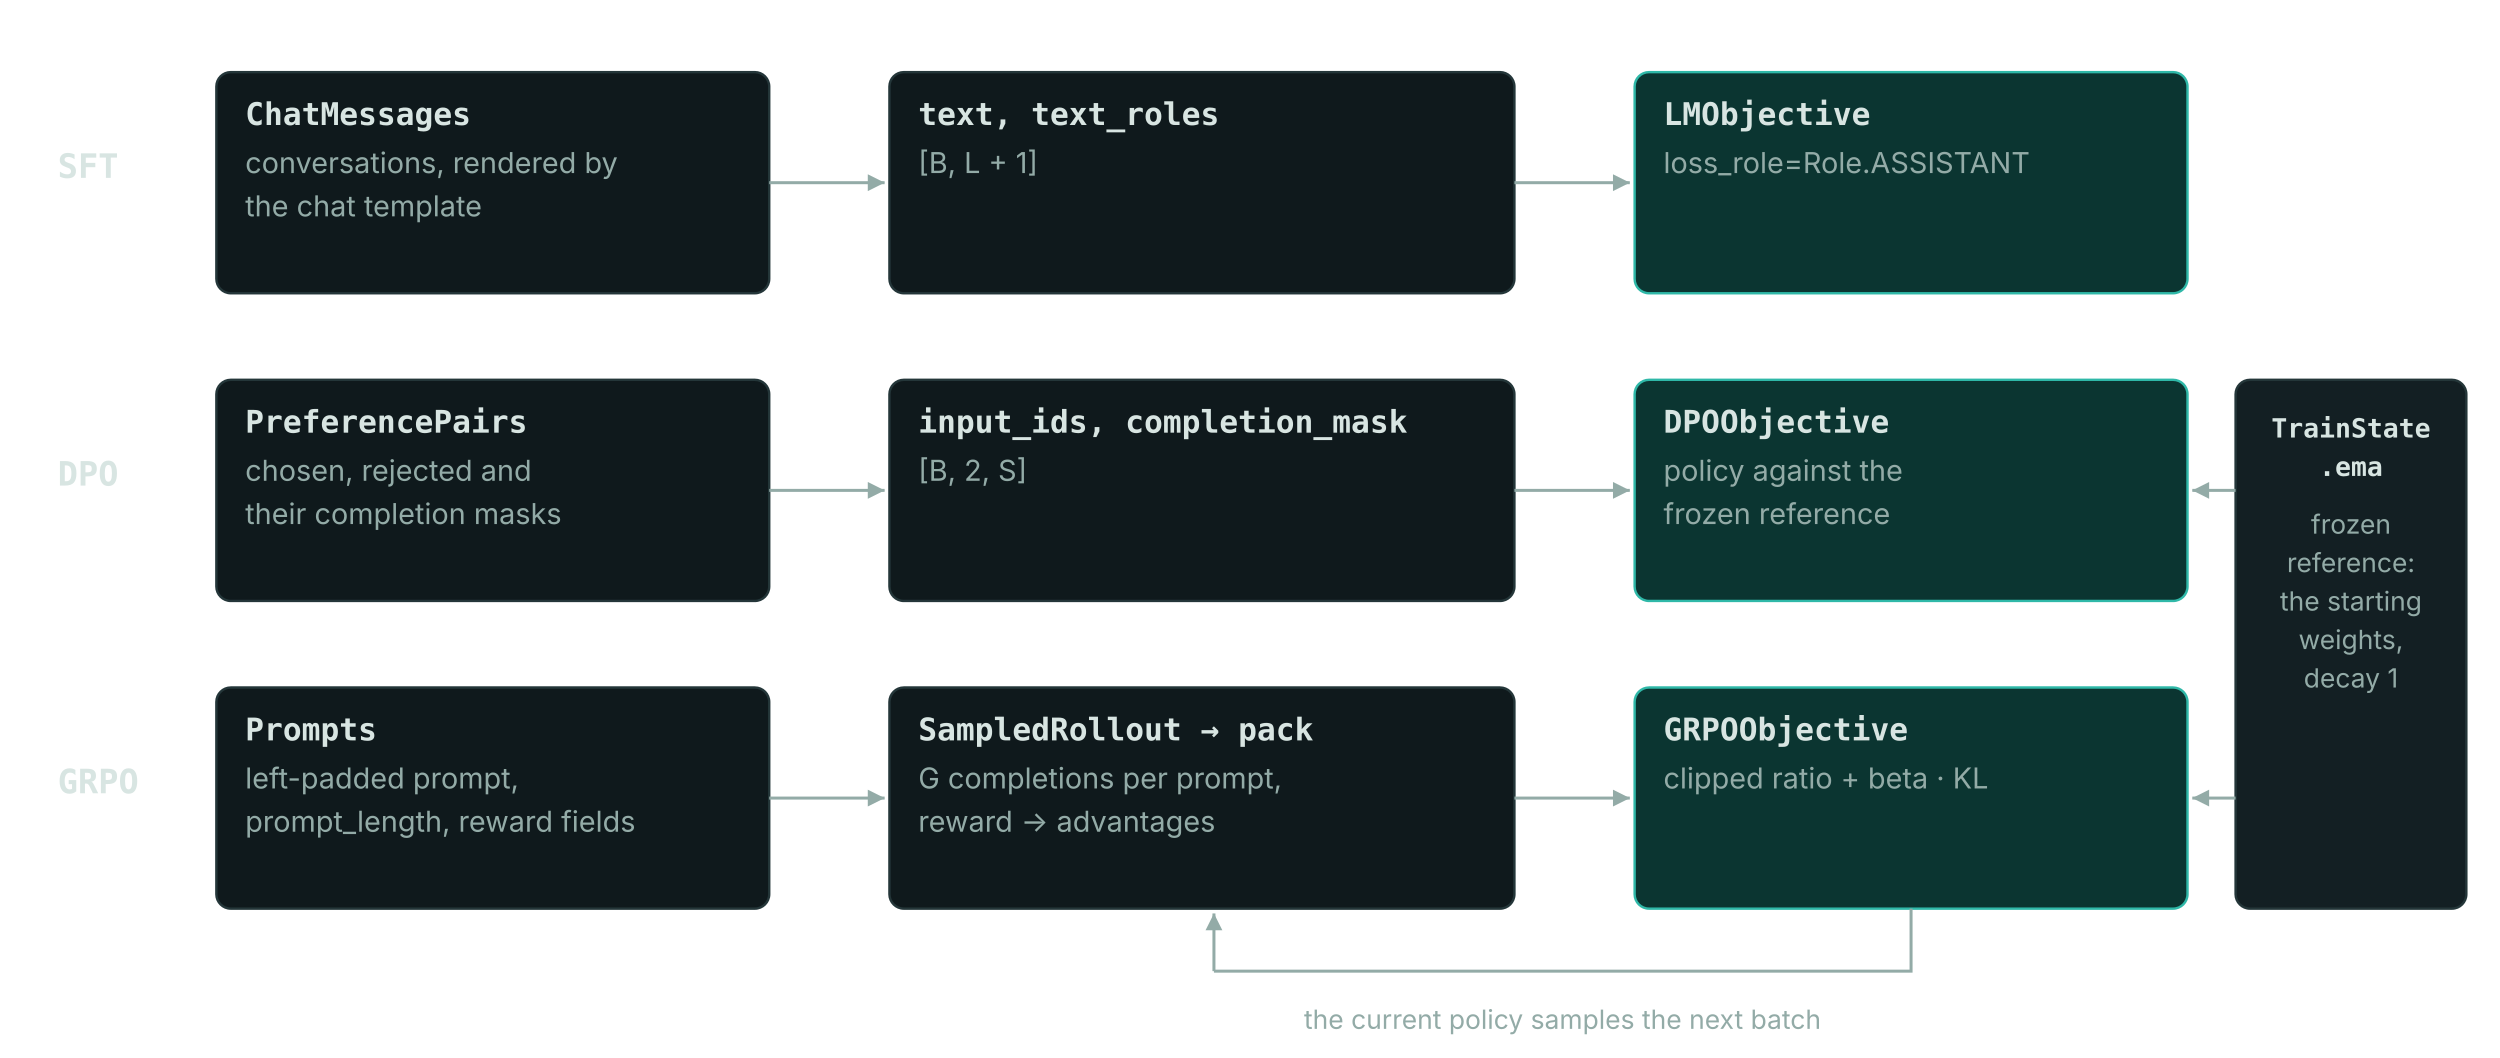
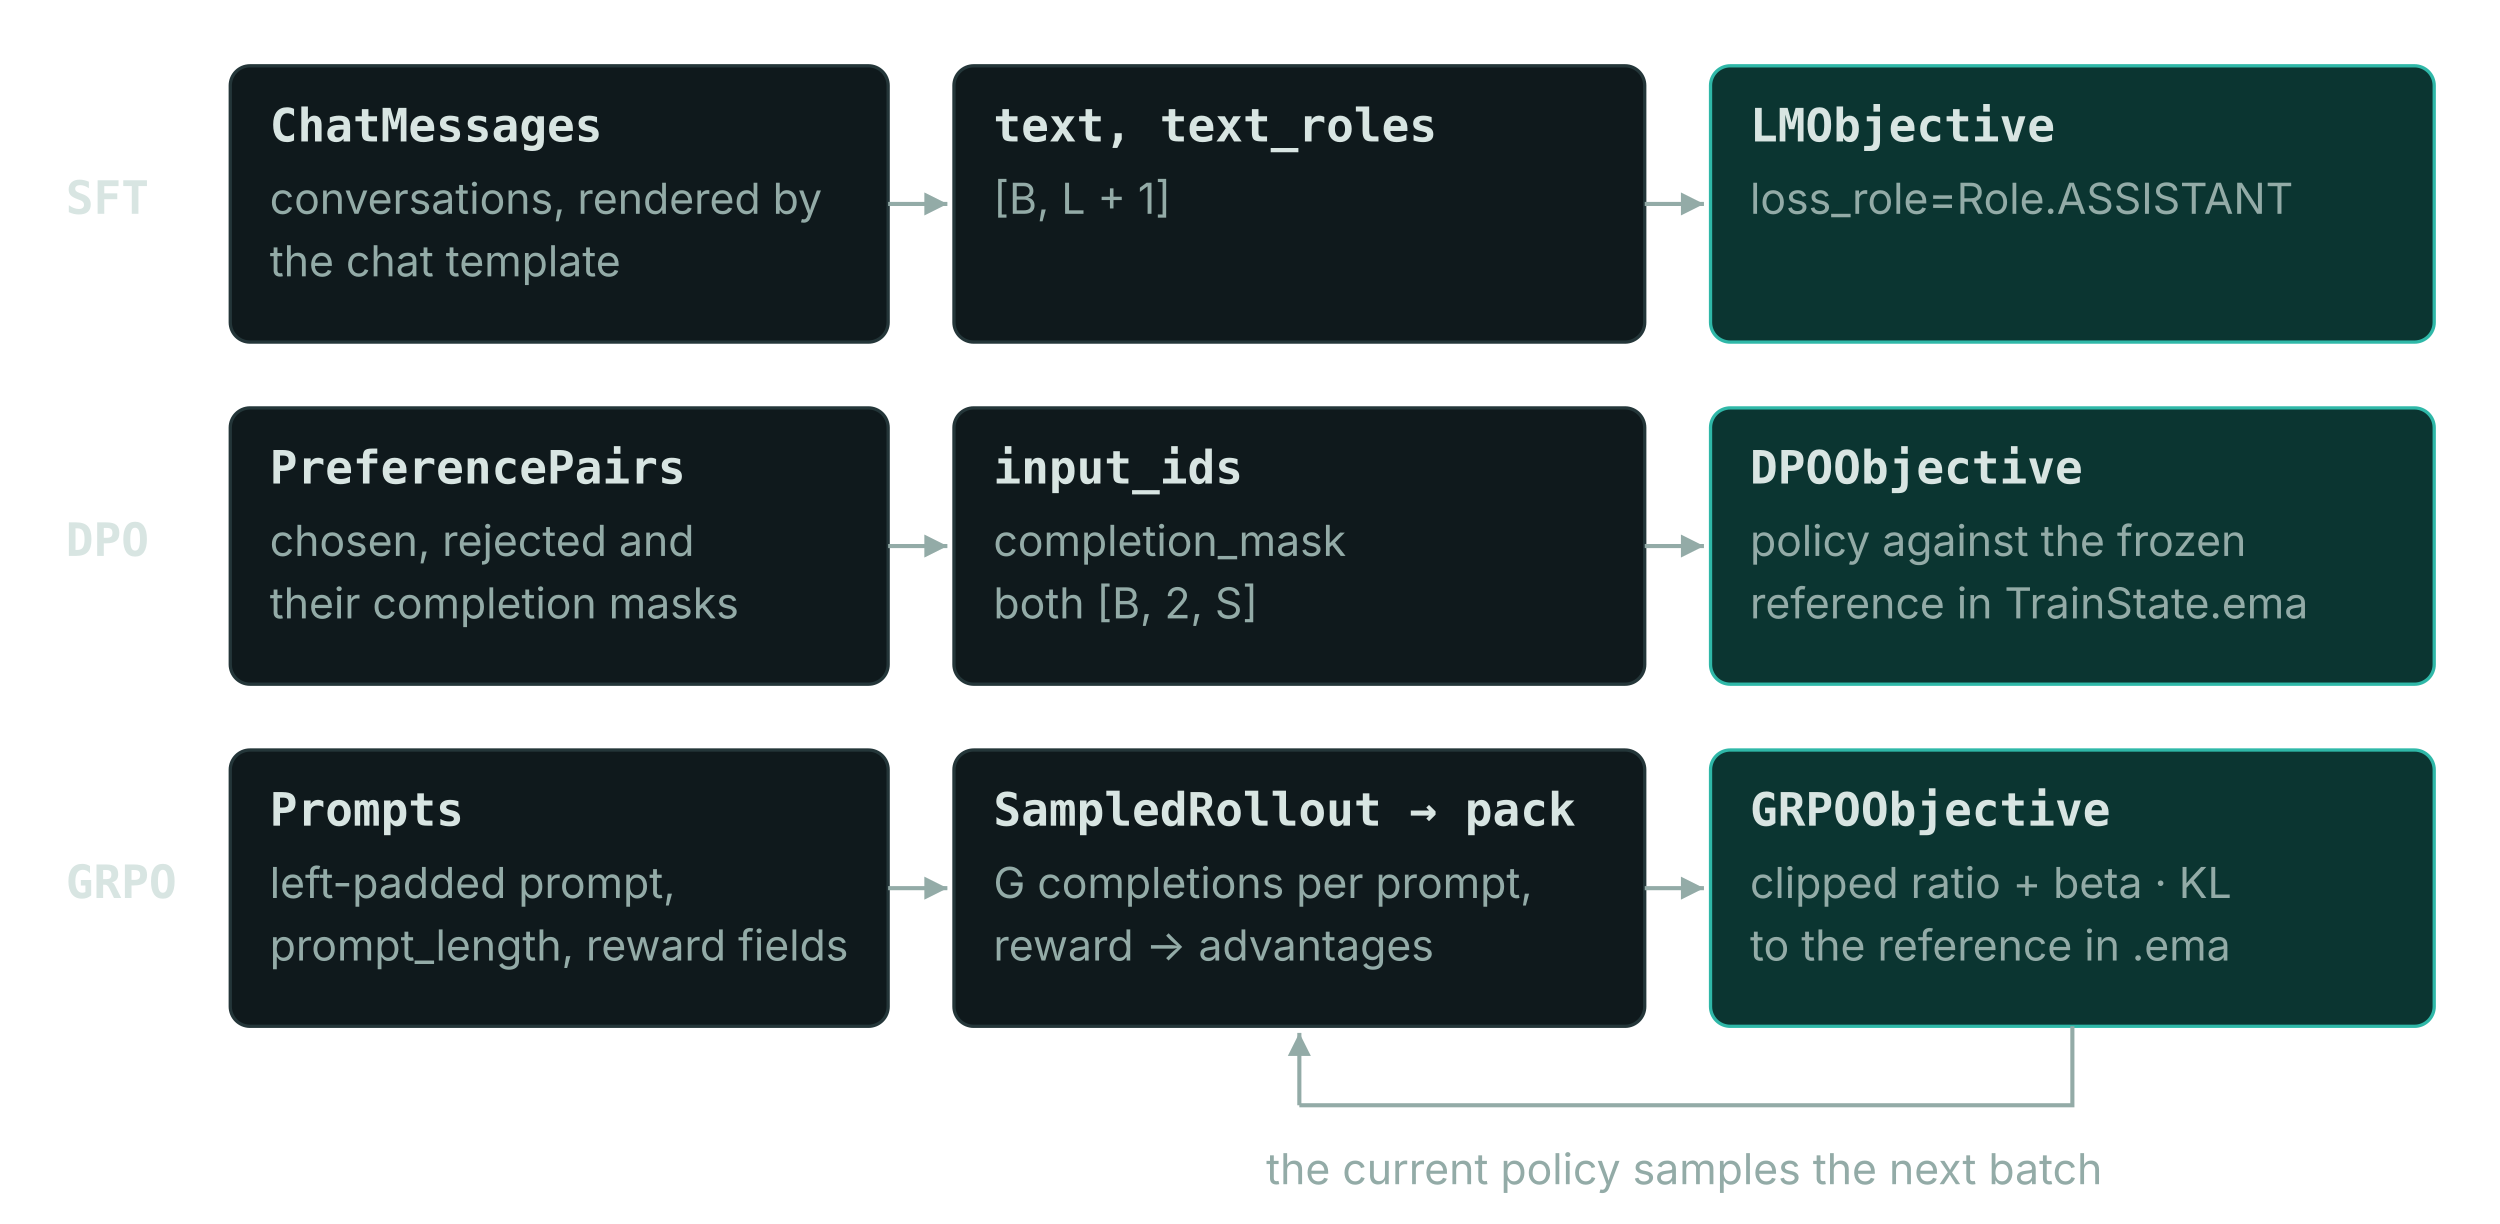
- <svg xmlns="http://www.w3.org/2000/svg" viewBox="0 0 1040 440" width="1040" height="440" role="img">
-   <text x="24" y="74" font-family="'Geist Mono', 'JetBrains Mono', ui-monospace, Menlo, Consolas, monospace" font-size="14" font-weight="600" fill="#d8e5e2" text-anchor="start">SFT</text>
-   <rect x="90" y="30" width="230" height="92" rx="6" fill="#0f191c" stroke="#243639" stroke-width="1" />
-   <text x="102" y="52" font-family="'Geist Mono', 'JetBrains Mono', ui-monospace, Menlo, Consolas, monospace" font-size="13" font-weight="600" fill="#d8e5e2" text-anchor="start">ChatMessages</text>
-   <text x="102" y="72" font-family="Geist, Inter, -apple-system, 'Segoe UI', Helvetica, Arial, sans-serif" font-size="12" font-weight="400" fill="#93aba7" text-anchor="start">conversations, rendered by</text>
-   <text x="102" y="90" font-family="Geist, Inter, -apple-system, 'Segoe UI', Helvetica, Arial, sans-serif" font-size="12" font-weight="400" fill="#93aba7" text-anchor="start">the chat template</text>
-   <rect x="370" y="30" width="260" height="92" rx="6" fill="#0f191c" stroke="#243639" stroke-width="1" />
-   <text x="382" y="52" font-family="'Geist Mono', 'JetBrains Mono', ui-monospace, Menlo, Consolas, monospace" font-size="13" font-weight="600" fill="#d8e5e2" text-anchor="start">text, text_roles</text>
-   <text x="382" y="72" font-family="Geist, Inter, -apple-system, 'Segoe UI', Helvetica, Arial, sans-serif" font-size="12" font-weight="400" fill="#93aba7" text-anchor="start">[B, L + 1]</text>
-   <rect x="680" y="30" width="230" height="92" rx="6" fill="#0b3531" stroke="#2fb8a8" stroke-width="1" />
-   <text x="692" y="52" font-family="'Geist Mono', 'JetBrains Mono', ui-monospace, Menlo, Consolas, monospace" font-size="13" font-weight="600" fill="#d8e5e2" text-anchor="start">LMObjective</text>
-   <text x="692" y="72" font-family="Geist, Inter, -apple-system, 'Segoe UI', Helvetica, Arial, sans-serif" font-size="12" font-weight="400" fill="#93aba7" text-anchor="start">loss_role=Role.ASSISTANT</text>
-   <line x1="320" y1="76" x2="368" y2="76" stroke="#93aba7" stroke-width="1.25" />
-   <path d="M368.0,76.0 L361.0,79.5 L361.0,72.5 z" fill="#93aba7" />
-   <line x1="630" y1="76" x2="678" y2="76" stroke="#93aba7" stroke-width="1.25" />
-   <path d="M678.0,76.0 L671.0,79.5 L671.0,72.5 z" fill="#93aba7" />
-   <text x="24" y="202" font-family="'Geist Mono', 'JetBrains Mono', ui-monospace, Menlo, Consolas, monospace" font-size="14" font-weight="600" fill="#d8e5e2" text-anchor="start">DPO</text>
-   <rect x="90" y="158" width="230" height="92" rx="6" fill="#0f191c" stroke="#243639" stroke-width="1" />
-   <text x="102" y="180" font-family="'Geist Mono', 'JetBrains Mono', ui-monospace, Menlo, Consolas, monospace" font-size="13" font-weight="600" fill="#d8e5e2" text-anchor="start">PreferencePairs</text>
-   <text x="102" y="200" font-family="Geist, Inter, -apple-system, 'Segoe UI', Helvetica, Arial, sans-serif" font-size="12" font-weight="400" fill="#93aba7" text-anchor="start">chosen, rejected and</text>
-   <text x="102" y="218" font-family="Geist, Inter, -apple-system, 'Segoe UI', Helvetica, Arial, sans-serif" font-size="12" font-weight="400" fill="#93aba7" text-anchor="start">their completion masks</text>
-   <rect x="370" y="158" width="260" height="92" rx="6" fill="#0f191c" stroke="#243639" stroke-width="1" />
-   <text x="382" y="180" font-family="'Geist Mono', 'JetBrains Mono', ui-monospace, Menlo, Consolas, monospace" font-size="13" font-weight="600" fill="#d8e5e2" text-anchor="start">input_ids, completion_mask</text>
-   <text x="382" y="200" font-family="Geist, Inter, -apple-system, 'Segoe UI', Helvetica, Arial, sans-serif" font-size="12" font-weight="400" fill="#93aba7" text-anchor="start">[B, 2, S]</text>
-   <rect x="680" y="158" width="230" height="92" rx="6" fill="#0b3531" stroke="#2fb8a8" stroke-width="1" />
-   <text x="692" y="180" font-family="'Geist Mono', 'JetBrains Mono', ui-monospace, Menlo, Consolas, monospace" font-size="13" font-weight="600" fill="#d8e5e2" text-anchor="start">DPOObjective</text>
-   <text x="692" y="200" font-family="Geist, Inter, -apple-system, 'Segoe UI', Helvetica, Arial, sans-serif" font-size="12" font-weight="400" fill="#93aba7" text-anchor="start">policy against the</text>
-   <text x="692" y="218" font-family="Geist, Inter, -apple-system, 'Segoe UI', Helvetica, Arial, sans-serif" font-size="12" font-weight="400" fill="#93aba7" text-anchor="start">frozen reference</text>
-   <line x1="320" y1="204" x2="368" y2="204" stroke="#93aba7" stroke-width="1.25" />
-   <path d="M368.0,204.0 L361.0,207.5 L361.0,200.5 z" fill="#93aba7" />
-   <line x1="630" y1="204" x2="678" y2="204" stroke="#93aba7" stroke-width="1.25" />
-   <path d="M678.0,204.0 L671.0,207.5 L671.0,200.5 z" fill="#93aba7" />
-   <text x="24" y="330" font-family="'Geist Mono', 'JetBrains Mono', ui-monospace, Menlo, Consolas, monospace" font-size="14" font-weight="600" fill="#d8e5e2" text-anchor="start">GRPO</text>
-   <rect x="90" y="286" width="230" height="92" rx="6" fill="#0f191c" stroke="#243639" stroke-width="1" />
-   <text x="102" y="308" font-family="'Geist Mono', 'JetBrains Mono', ui-monospace, Menlo, Consolas, monospace" font-size="13" font-weight="600" fill="#d8e5e2" text-anchor="start">Prompts</text>
-   <text x="102" y="328" font-family="Geist, Inter, -apple-system, 'Segoe UI', Helvetica, Arial, sans-serif" font-size="12" font-weight="400" fill="#93aba7" text-anchor="start">left-padded prompt,</text>
-   <text x="102" y="346" font-family="Geist, Inter, -apple-system, 'Segoe UI', Helvetica, Arial, sans-serif" font-size="12" font-weight="400" fill="#93aba7" text-anchor="start">prompt_length, reward fields</text>
-   <rect x="370" y="286" width="260" height="92" rx="6" fill="#0f191c" stroke="#243639" stroke-width="1" />
-   <text x="382" y="308" font-family="'Geist Mono', 'JetBrains Mono', ui-monospace, Menlo, Consolas, monospace" font-size="13" font-weight="600" fill="#d8e5e2" text-anchor="start">SampledRollout → pack</text>
-   <text x="382" y="328" font-family="Geist, Inter, -apple-system, 'Segoe UI', Helvetica, Arial, sans-serif" font-size="12" font-weight="400" fill="#93aba7" text-anchor="start">G completions per prompt,</text>
-   <text x="382" y="346" font-family="Geist, Inter, -apple-system, 'Segoe UI', Helvetica, Arial, sans-serif" font-size="12" font-weight="400" fill="#93aba7" text-anchor="start">reward → advantages</text>
-   <rect x="680" y="286" width="230" height="92" rx="6" fill="#0b3531" stroke="#2fb8a8" stroke-width="1" />
-   <text x="692" y="308" font-family="'Geist Mono', 'JetBrains Mono', ui-monospace, Menlo, Consolas, monospace" font-size="13" font-weight="600" fill="#d8e5e2" text-anchor="start">GRPOObjective</text>
-   <text x="692" y="328" font-family="Geist, Inter, -apple-system, 'Segoe UI', Helvetica, Arial, sans-serif" font-size="12" font-weight="400" fill="#93aba7" text-anchor="start">clipped ratio + beta · KL</text>
-   <line x1="320" y1="332" x2="368" y2="332" stroke="#93aba7" stroke-width="1.25" />
-   <path d="M368.0,332.0 L361.0,335.5 L361.0,328.5 z" fill="#93aba7" />
-   <line x1="630" y1="332" x2="678" y2="332" stroke="#93aba7" stroke-width="1.25" />
-   <path d="M678.0,332.0 L671.0,335.5 L671.0,328.5 z" fill="#93aba7" />
-   <rect x="930" y="158" width="96" height="220" rx="6" fill="#131f23" stroke="#243639" stroke-width="1" />
-   <text x="978" y="182" font-family="'Geist Mono', 'JetBrains Mono', ui-monospace, Menlo, Consolas, monospace" font-size="11" font-weight="600" fill="#d8e5e2" text-anchor="middle">TrainState</text>
-   <text x="978" y="198" font-family="'Geist Mono', 'JetBrains Mono', ui-monospace, Menlo, Consolas, monospace" font-size="11" font-weight="600" fill="#d8e5e2" text-anchor="middle">.ema</text>
-   <text x="978" y="222" font-family="Geist, Inter, -apple-system, 'Segoe UI', Helvetica, Arial, sans-serif" font-size="11" font-weight="400" fill="#93aba7" text-anchor="middle">frozen</text>
-   <text x="978" y="238" font-family="Geist, Inter, -apple-system, 'Segoe UI', Helvetica, Arial, sans-serif" font-size="11" font-weight="400" fill="#93aba7" text-anchor="middle">reference:</text>
-   <text x="978" y="254" font-family="Geist, Inter, -apple-system, 'Segoe UI', Helvetica, Arial, sans-serif" font-size="11" font-weight="400" fill="#93aba7" text-anchor="middle">the starting</text>
-   <text x="978" y="270" font-family="Geist, Inter, -apple-system, 'Segoe UI', Helvetica, Arial, sans-serif" font-size="11" font-weight="400" fill="#93aba7" text-anchor="middle">weights,</text>
-   <text x="978" y="286" font-family="Geist, Inter, -apple-system, 'Segoe UI', Helvetica, Arial, sans-serif" font-size="11" font-weight="400" fill="#93aba7" text-anchor="middle">decay 1</text>
-   <line x1="930" y1="204" x2="912" y2="204" stroke="#93aba7" stroke-width="1.25" />
-   <path d="M912.0,204.0 L919.0,200.5 L919.0,207.5 z" fill="#93aba7" />
-   <line x1="930" y1="332" x2="912" y2="332" stroke="#93aba7" stroke-width="1.25" />
-   <path d="M912.0,332.0 L919.0,328.5 L919.0,335.5 z" fill="#93aba7" />
-   <polyline points="795.0,378.0 795.0,404.0 505.0,404.0" fill="none" stroke="#93aba7" stroke-width="1.25" />
-   <line x1="505" y1="404" x2="505" y2="380" stroke="#93aba7" stroke-width="1.25" />
-   <path d="M505.0,380.0 L508.5,387.0 L501.5,387.0 z" fill="#93aba7" />
-   <text x="650" y="428" font-family="Geist, Inter, -apple-system, 'Segoe UI', Helvetica, Arial, sans-serif" font-size="11" font-weight="400" fill="#93aba7" text-anchor="middle">the current policy samples the next batch</text>
+ <svg xmlns="http://www.w3.org/2000/svg" viewBox="0 0 760 372" width="760" height="372" role="img">
+   <text x="20" y="65" font-family="'Geist Mono', 'JetBrains Mono', ui-monospace, Menlo, Consolas, monospace" font-size="14" font-weight="600" fill="#d8e5e2" text-anchor="start">SFT</text>
+   <rect x="70" y="20" width="200" height="84" rx="6" fill="#0f191c" stroke="#243639" stroke-width="1" />
+   <text x="82" y="43" font-family="'Geist Mono', 'JetBrains Mono', ui-monospace, Menlo, Consolas, monospace" font-size="14" font-weight="600" fill="#d8e5e2" text-anchor="start">ChatMessages</text>
+   <text x="82" y="65" font-family="Geist, Inter, -apple-system, 'Segoe UI', Helvetica, Arial, sans-serif" font-size="13" font-weight="400" fill="#93aba7" text-anchor="start">conversations, rendered by</text>
+   <text x="82" y="84" font-family="Geist, Inter, -apple-system, 'Segoe UI', Helvetica, Arial, sans-serif" font-size="13" font-weight="400" fill="#93aba7" text-anchor="start">the chat template</text>
+   <rect x="290" y="20" width="210" height="84" rx="6" fill="#0f191c" stroke="#243639" stroke-width="1" />
+   <text x="302" y="43" font-family="'Geist Mono', 'JetBrains Mono', ui-monospace, Menlo, Consolas, monospace" font-size="14" font-weight="600" fill="#d8e5e2" text-anchor="start">text, text_roles</text>
+   <text x="302" y="65" font-family="Geist, Inter, -apple-system, 'Segoe UI', Helvetica, Arial, sans-serif" font-size="13" font-weight="400" fill="#93aba7" text-anchor="start">[B, L + 1]</text>
+   <rect x="520" y="20" width="220" height="84" rx="6" fill="#0b3531" stroke="#2fb8a8" stroke-width="1" />
+   <text x="532" y="43" font-family="'Geist Mono', 'JetBrains Mono', ui-monospace, Menlo, Consolas, monospace" font-size="14" font-weight="600" fill="#d8e5e2" text-anchor="start">LMObjective</text>
+   <text x="532" y="65" font-family="Geist, Inter, -apple-system, 'Segoe UI', Helvetica, Arial, sans-serif" font-size="13" font-weight="400" fill="#93aba7" text-anchor="start">loss_role=Role.ASSISTANT</text>
+   <line x1="270" y1="62" x2="288" y2="62" stroke="#93aba7" stroke-width="1.25" />
+   <path d="M288.0,62.0 L281.0,65.5 L281.0,58.5 z" fill="#93aba7" />
+   <line x1="500" y1="62" x2="518" y2="62" stroke="#93aba7" stroke-width="1.25" />
+   <path d="M518.0,62.0 L511.0,65.5 L511.0,58.5 z" fill="#93aba7" />
+   <text x="20" y="169" font-family="'Geist Mono', 'JetBrains Mono', ui-monospace, Menlo, Consolas, monospace" font-size="14" font-weight="600" fill="#d8e5e2" text-anchor="start">DPO</text>
+   <rect x="70" y="124" width="200" height="84" rx="6" fill="#0f191c" stroke="#243639" stroke-width="1" />
+   <text x="82" y="147" font-family="'Geist Mono', 'JetBrains Mono', ui-monospace, Menlo, Consolas, monospace" font-size="14" font-weight="600" fill="#d8e5e2" text-anchor="start">PreferencePairs</text>
+   <text x="82" y="169" font-family="Geist, Inter, -apple-system, 'Segoe UI', Helvetica, Arial, sans-serif" font-size="13" font-weight="400" fill="#93aba7" text-anchor="start">chosen, rejected and</text>
+   <text x="82" y="188" font-family="Geist, Inter, -apple-system, 'Segoe UI', Helvetica, Arial, sans-serif" font-size="13" font-weight="400" fill="#93aba7" text-anchor="start">their completion masks</text>
+   <rect x="290" y="124" width="210" height="84" rx="6" fill="#0f191c" stroke="#243639" stroke-width="1" />
+   <text x="302" y="147" font-family="'Geist Mono', 'JetBrains Mono', ui-monospace, Menlo, Consolas, monospace" font-size="14" font-weight="600" fill="#d8e5e2" text-anchor="start">input_ids</text>
+   <text x="302" y="169" font-family="Geist, Inter, -apple-system, 'Segoe UI', Helvetica, Arial, sans-serif" font-size="13" font-weight="400" fill="#93aba7" text-anchor="start">completion_mask</text>
+   <text x="302" y="188" font-family="Geist, Inter, -apple-system, 'Segoe UI', Helvetica, Arial, sans-serif" font-size="13" font-weight="400" fill="#93aba7" text-anchor="start">both [B, 2, S]</text>
+   <rect x="520" y="124" width="220" height="84" rx="6" fill="#0b3531" stroke="#2fb8a8" stroke-width="1" />
+   <text x="532" y="147" font-family="'Geist Mono', 'JetBrains Mono', ui-monospace, Menlo, Consolas, monospace" font-size="14" font-weight="600" fill="#d8e5e2" text-anchor="start">DPOObjective</text>
+   <text x="532" y="169" font-family="Geist, Inter, -apple-system, 'Segoe UI', Helvetica, Arial, sans-serif" font-size="13" font-weight="400" fill="#93aba7" text-anchor="start">policy against the frozen</text>
+   <text x="532" y="188" font-family="Geist, Inter, -apple-system, 'Segoe UI', Helvetica, Arial, sans-serif" font-size="13" font-weight="400" fill="#93aba7" text-anchor="start">reference in TrainState.ema</text>
+   <line x1="270" y1="166" x2="288" y2="166" stroke="#93aba7" stroke-width="1.25" />
+   <path d="M288.0,166.0 L281.0,169.5 L281.0,162.5 z" fill="#93aba7" />
+   <line x1="500" y1="166" x2="518" y2="166" stroke="#93aba7" stroke-width="1.25" />
+   <path d="M518.0,166.0 L511.0,169.5 L511.0,162.5 z" fill="#93aba7" />
+   <text x="20" y="273" font-family="'Geist Mono', 'JetBrains Mono', ui-monospace, Menlo, Consolas, monospace" font-size="14" font-weight="600" fill="#d8e5e2" text-anchor="start">GRPO</text>
+   <rect x="70" y="228" width="200" height="84" rx="6" fill="#0f191c" stroke="#243639" stroke-width="1" />
+   <text x="82" y="251" font-family="'Geist Mono', 'JetBrains Mono', ui-monospace, Menlo, Consolas, monospace" font-size="14" font-weight="600" fill="#d8e5e2" text-anchor="start">Prompts</text>
+   <text x="82" y="273" font-family="Geist, Inter, -apple-system, 'Segoe UI', Helvetica, Arial, sans-serif" font-size="13" font-weight="400" fill="#93aba7" text-anchor="start">left-padded prompt,</text>
+   <text x="82" y="292" font-family="Geist, Inter, -apple-system, 'Segoe UI', Helvetica, Arial, sans-serif" font-size="13" font-weight="400" fill="#93aba7" text-anchor="start">prompt_length, reward fields</text>
+   <rect x="290" y="228" width="210" height="84" rx="6" fill="#0f191c" stroke="#243639" stroke-width="1" />
+   <text x="302" y="251" font-family="'Geist Mono', 'JetBrains Mono', ui-monospace, Menlo, Consolas, monospace" font-size="14" font-weight="600" fill="#d8e5e2" text-anchor="start">SampledRollout → pack</text>
+   <text x="302" y="273" font-family="Geist, Inter, -apple-system, 'Segoe UI', Helvetica, Arial, sans-serif" font-size="13" font-weight="400" fill="#93aba7" text-anchor="start">G completions per prompt,</text>
+   <text x="302" y="292" font-family="Geist, Inter, -apple-system, 'Segoe UI', Helvetica, Arial, sans-serif" font-size="13" font-weight="400" fill="#93aba7" text-anchor="start">reward → advantages</text>
+   <rect x="520" y="228" width="220" height="84" rx="6" fill="#0b3531" stroke="#2fb8a8" stroke-width="1" />
+   <text x="532" y="251" font-family="'Geist Mono', 'JetBrains Mono', ui-monospace, Menlo, Consolas, monospace" font-size="14" font-weight="600" fill="#d8e5e2" text-anchor="start">GRPOObjective</text>
+   <text x="532" y="273" font-family="Geist, Inter, -apple-system, 'Segoe UI', Helvetica, Arial, sans-serif" font-size="13" font-weight="400" fill="#93aba7" text-anchor="start">clipped ratio + beta · KL</text>
+   <text x="532" y="292" font-family="Geist, Inter, -apple-system, 'Segoe UI', Helvetica, Arial, sans-serif" font-size="13" font-weight="400" fill="#93aba7" text-anchor="start">to the reference in .ema</text>
+   <line x1="270" y1="270" x2="288" y2="270" stroke="#93aba7" stroke-width="1.25" />
+   <path d="M288.0,270.0 L281.0,273.5 L281.0,266.5 z" fill="#93aba7" />
+   <line x1="500" y1="270" x2="518" y2="270" stroke="#93aba7" stroke-width="1.25" />
+   <path d="M518.0,270.0 L511.0,273.5 L511.0,266.5 z" fill="#93aba7" />
+   <polyline points="630.0,312.0 630.0,336.0 395.0,336.0" fill="none" stroke="#93aba7" stroke-width="1.25" />
+   <line x1="395" y1="336" x2="395" y2="314" stroke="#93aba7" stroke-width="1.25" />
+   <path d="M395.0,314.0 L398.5,321.0 L391.5,321.0 z" fill="#93aba7" />
+   <text x="512" y="360" font-family="Geist, Inter, -apple-system, 'Segoe UI', Helvetica, Arial, sans-serif" font-size="13" font-weight="400" fill="#93aba7" text-anchor="middle">the current policy samples the next batch</text>
</svg>
